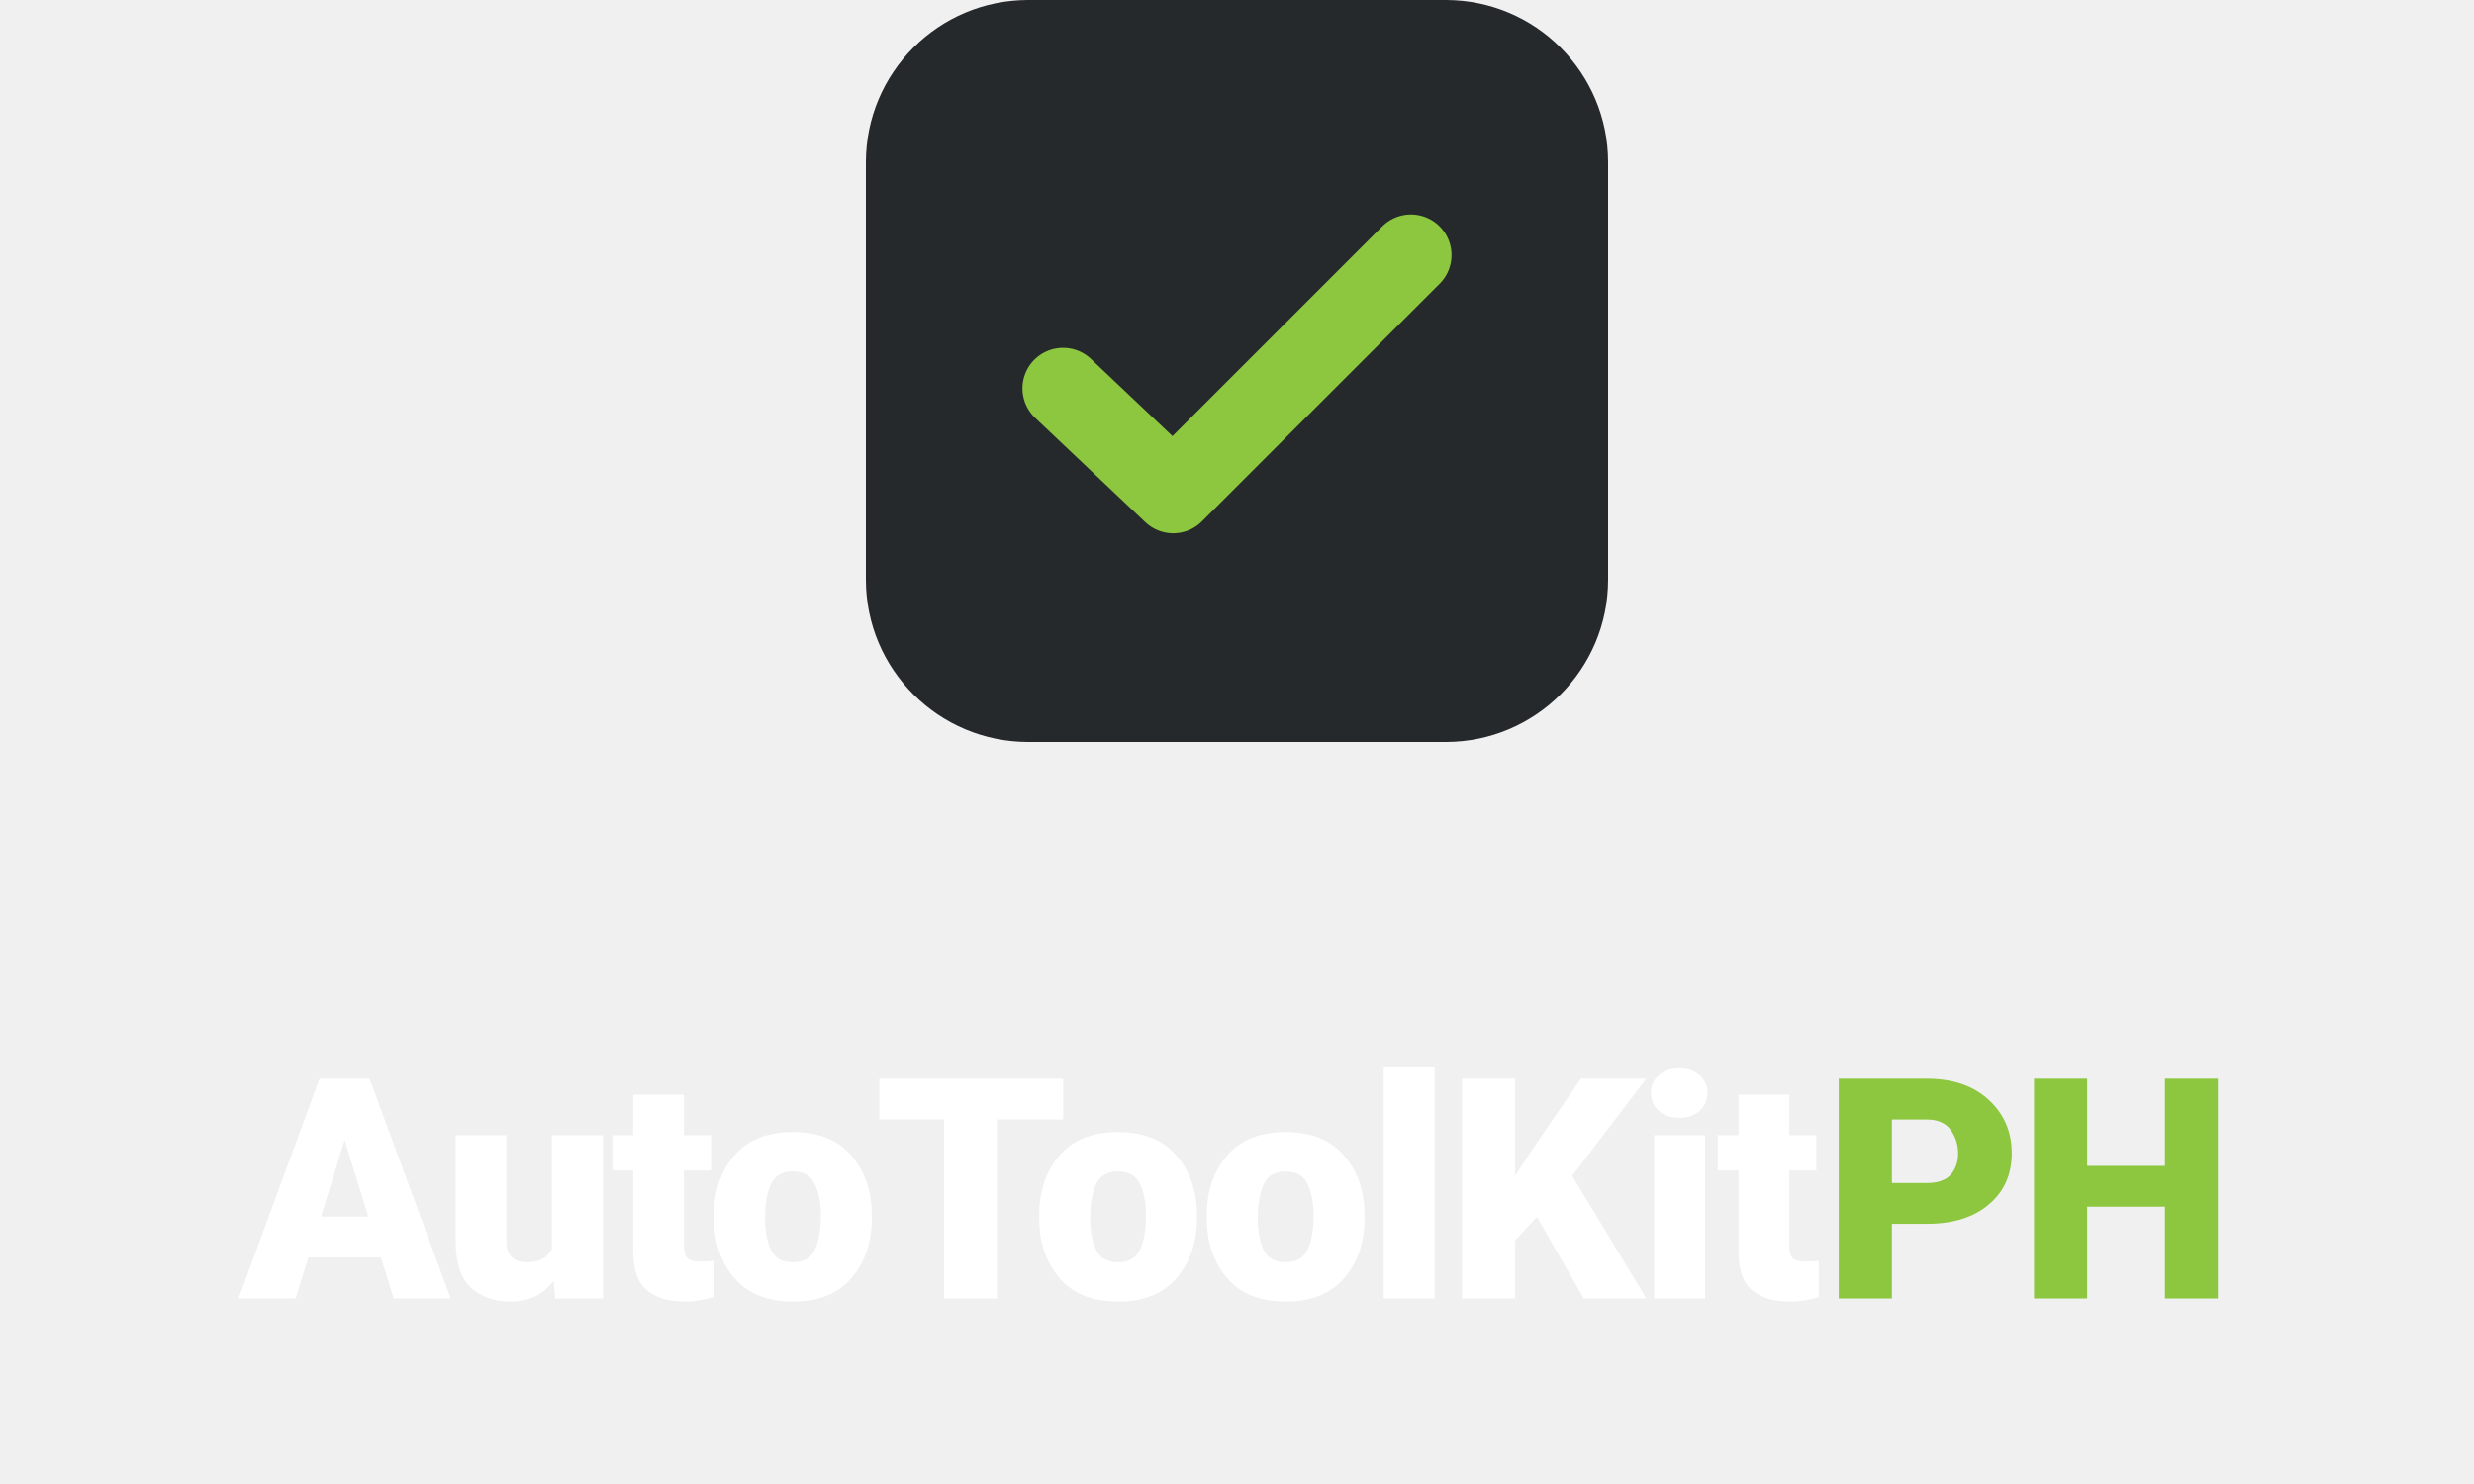
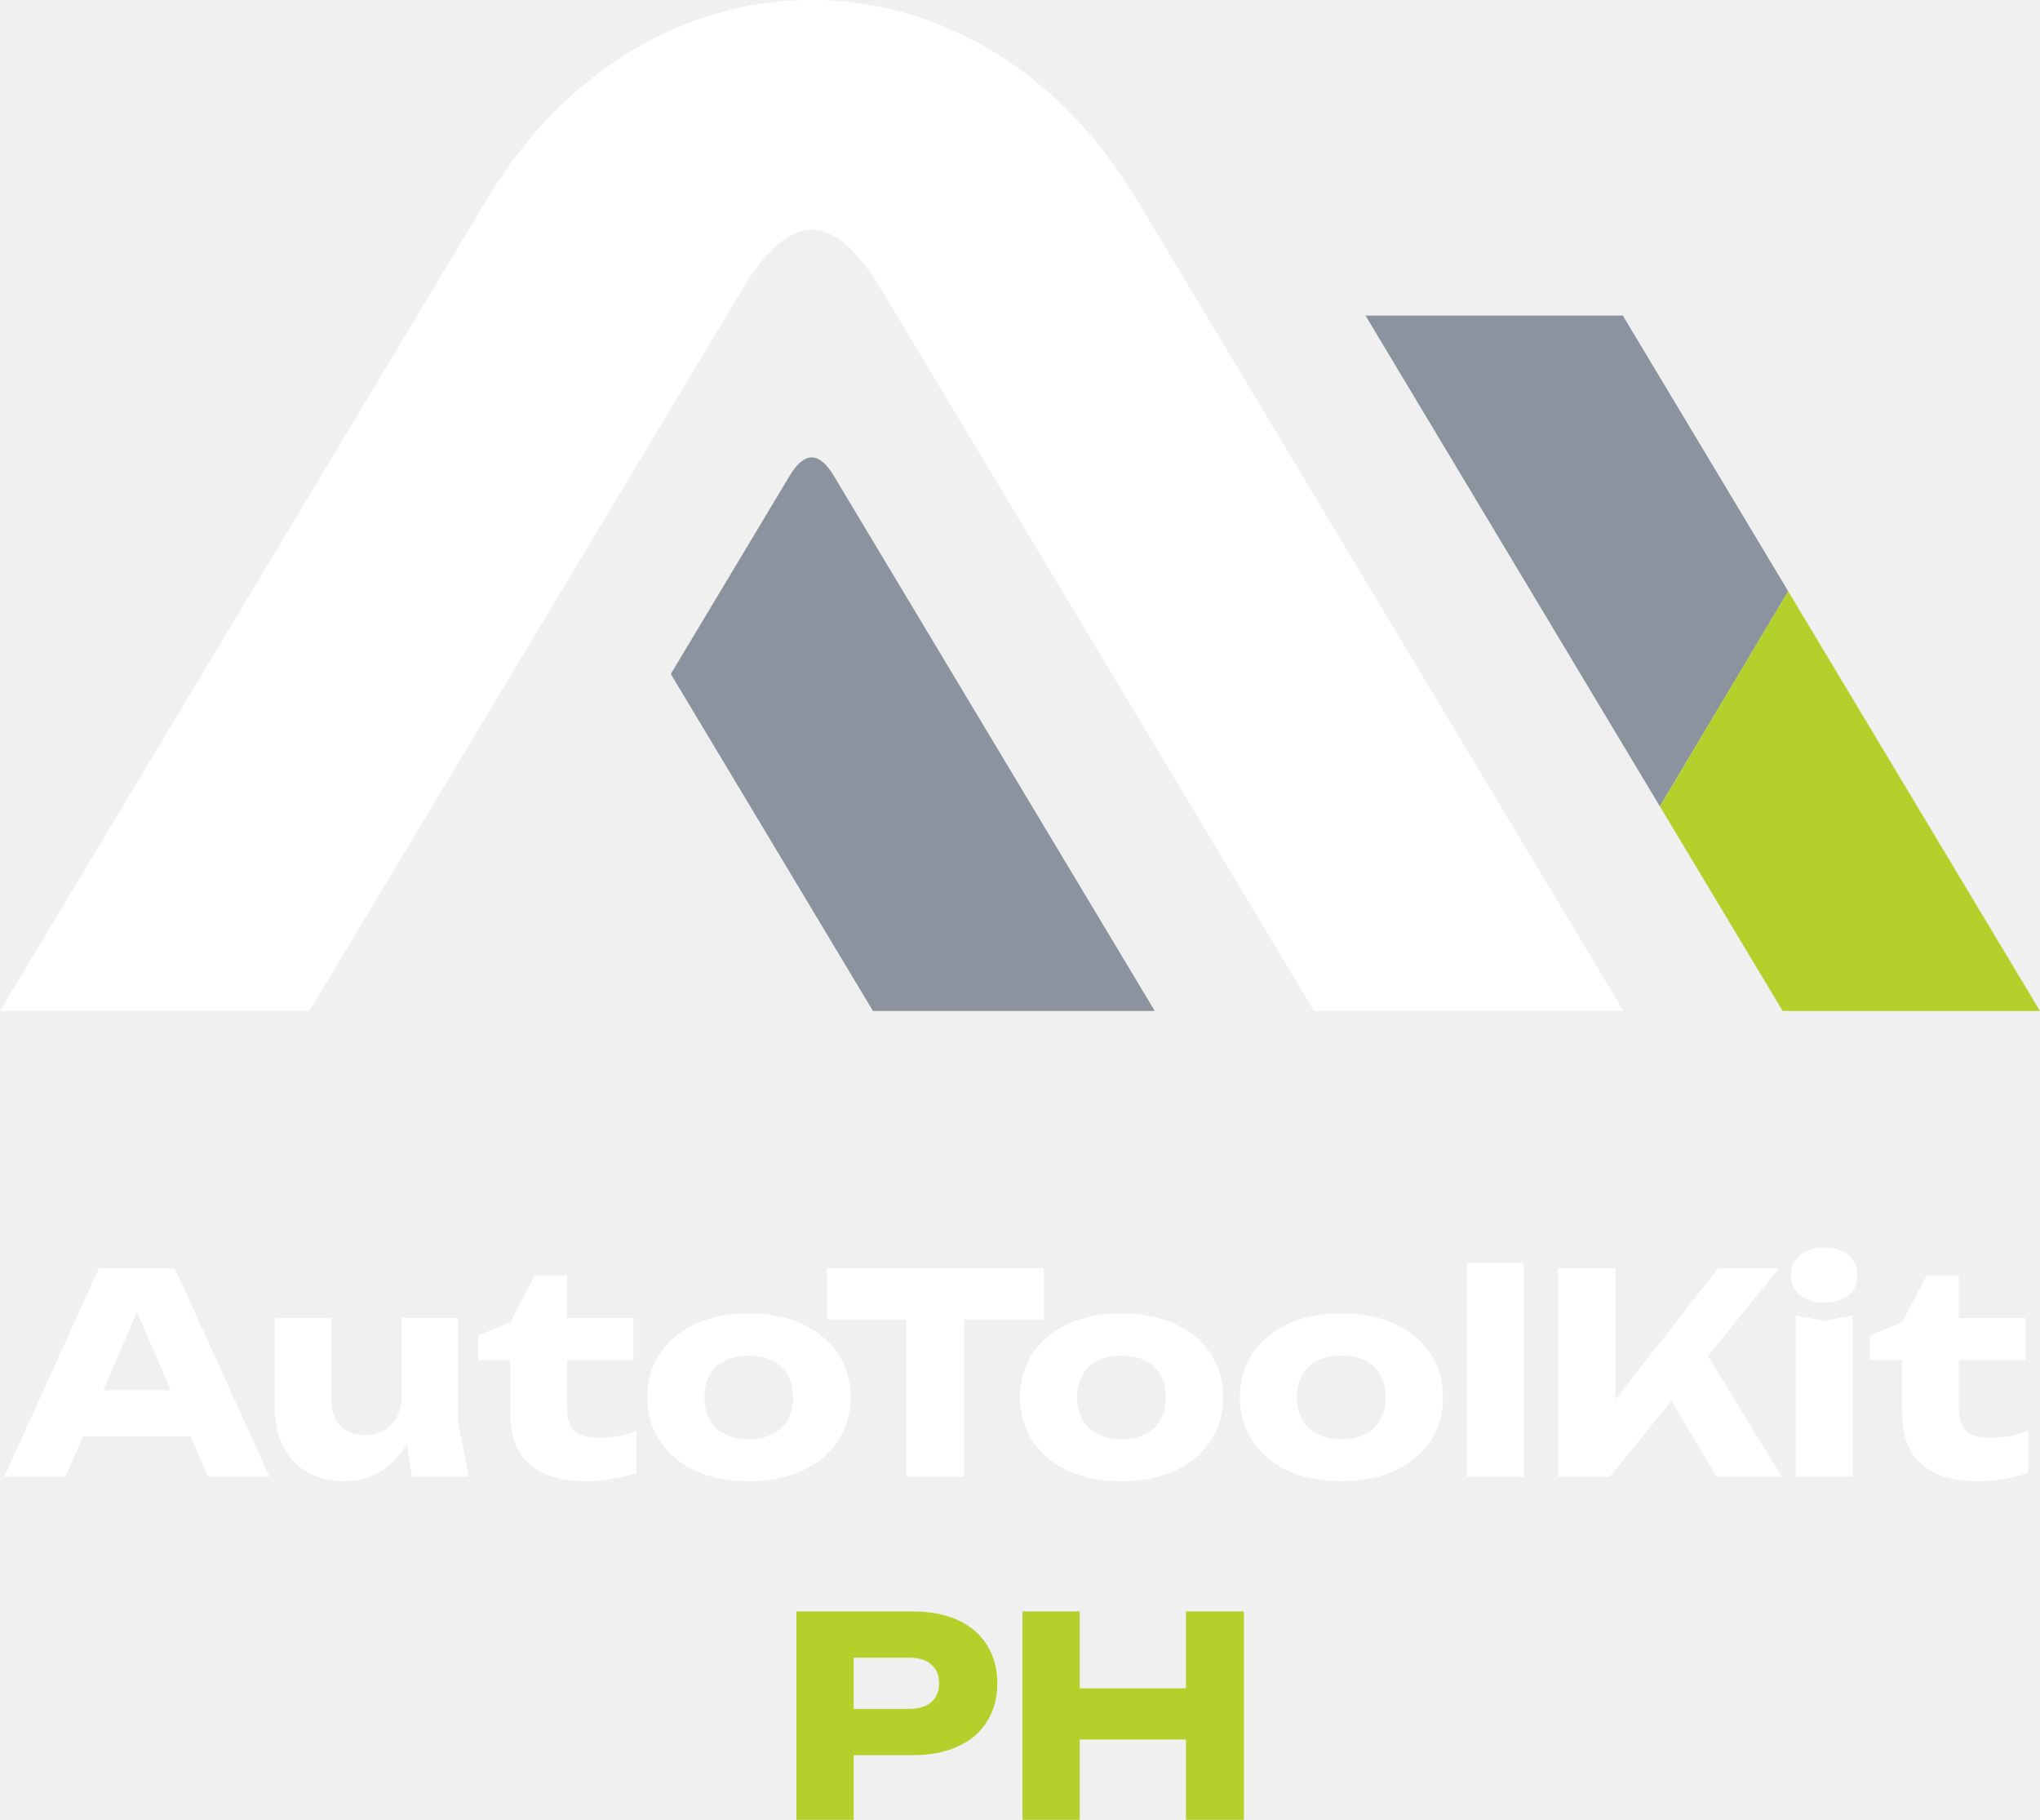
- <svg xmlns="http://www.w3.org/2000/svg" viewBox="0 0 160 96" width="160" height="96">
-   <g transform="translate(56 0) scale(0.75)">
-     <rect width="64" height="64" rx="14" fill="#26292C" />
-     <path d="M17 33.5l9.5 9L47 22" fill="none" stroke="#8DC63F" stroke-width="7" stroke-linecap="round" stroke-linejoin="round" />
+ <svg xmlns="http://www.w3.org/2000/svg" viewBox="0 0 666 594" width="666" height="594" role="img" aria-label="AutoToolKitPH">
+   <g transform="translate(0 0)">
+     <path fill="#FFFFFF" d="M0 330L159 65C211 -21.7 319 -21.7 371 65L530 330H429L288 95C272 68.3 258 68.3 242 95L101 330Z" />
+     <path fill="#8A939E" d="M285 330L219 220L257.8 155.3Q265 143.3 272.2 155.3L377 330Z" />
+     <path fill="#8A939E" d="M445.8 103H529.8L583.8 193L541.9 263.2Z" />
+     <path fill="#B4D12B" d="M583.8 193L666 330H582L541.9 263.2Z" />
  </g>
-   <text x="80" y="84" text-anchor="middle" font-family="system-ui, -apple-system, 'Segoe UI', Roboto, sans-serif" font-size="20" font-weight="800" fill="#FFFFFF" letter-spacing="-0.4">AutoToolKit<tspan fill="#8DC63F">PH</tspan>
-   </text>
+   <g transform="translate(1.3 482)">
+     <path fill="#FFFFFF" d="M55.8 -68L86.7 0L66.6 0L61 -13.1L25.8 -13.1L20.1 0L0.1 0L31 -68ZM54.5 -28.2L43.4 -53.8L32.4 -28.2ZM111.3 1.5Q104.1 1.5 99 -1.5Q93.8 -4.5 91.1 -10Q88.4 -15.5 88.4 -22.8L88.4 -51.8L106.9 -51.8L106.9 -25.5Q106.9 -19.8 109.7 -16.7Q112.5 -13.6 117.8 -13.6Q121.7 -13.6 124.3 -15.2Q126.9 -16.8 128.4 -19.8Q129.8 -22.8 129.8 -26.9L129.8 -51.8L148.3 -51.8L148.3 -17.9L151.7 0L133.2 0L131.5 -10.7Q131.3 -10.3 131.1 -10.1Q127.6 -4.3 122.5 -1.4Q117.4 1.5 111.3 1.5ZM154.8 -38.1L154.8 -46.1L165.3 -50.4L173.3 -65.7L183.8 -65.7L183.8 -51.8L205.5 -51.8L205.5 -38.1L183.8 -38.1L183.8 -22.8Q183.8 -17.2 186.1 -15Q188.3 -12.7 194.3 -12.7Q198.1 -12.7 201.1 -13.4Q204 -14 206.5 -15.1L206.5 -1.2Q203.7 -0.2 199.3 0.6Q194.8 1.5 190.1 1.5Q181.5 1.5 176 -1.2Q170.5 -3.8 167.9 -8.7Q165.3 -13.7 165.3 -20.3L165.3 -38.1ZM243.2 1.5Q233.2 1.5 225.8 -1.9Q218.3 -5.3 214.2 -11.6Q210 -17.8 210 -25.8Q210 -34.1 214.2 -40.3Q218.3 -46.4 225.8 -49.9Q233.2 -53.3 243.2 -53.3Q253.1 -53.3 260.5 -49.9Q268 -46.4 272.2 -40.3Q276.4 -34.1 276.4 -25.8Q276.4 -17.8 272.2 -11.6Q268 -5.3 260.5 -1.9Q253.1 1.5 243.2 1.5ZM243.2 -12.2Q247.7 -12.2 250.9 -13.9Q254.1 -15.5 255.9 -18.6Q257.6 -21.7 257.6 -25.8Q257.6 -30.2 255.9 -33.2Q254.1 -36.3 250.9 -37.9Q247.7 -39.5 243.2 -39.5Q238.6 -39.5 235.4 -37.9Q232.1 -36.3 230.4 -33.2Q228.7 -30.2 228.7 -25.9Q228.7 -21.7 230.4 -18.6Q232.1 -15.5 235.4 -13.9Q238.6 -12.2 243.2 -12.2ZM268.7 -68L339.4 -68L339.4 -51.3L313.4 -51.3L313.4 0L294.6 0L294.6 -51.3L268.7 -51.3ZM364.8 1.5Q354.9 1.5 347.4 -1.9Q340 -5.3 335.8 -11.6Q331.7 -17.8 331.7 -25.8Q331.7 -34.1 335.8 -40.3Q340 -46.4 347.4 -49.9Q354.9 -53.3 364.8 -53.3Q374.7 -53.3 382.2 -49.9Q389.7 -46.4 393.9 -40.3Q398 -34.1 398 -25.8Q398 -17.8 393.9 -11.6Q389.7 -5.3 382.2 -1.9Q374.7 1.5 364.8 1.5ZM364.8 -12.2Q369.4 -12.2 372.6 -13.9Q375.8 -15.5 377.5 -18.6Q379.3 -21.7 379.3 -25.8Q379.3 -30.2 377.5 -33.2Q375.8 -36.3 372.6 -37.9Q369.4 -39.5 364.8 -39.5Q360.3 -39.5 357.1 -37.9Q353.8 -36.3 352.1 -33.2Q350.3 -30.2 350.3 -25.9Q350.3 -21.7 352.1 -18.6Q353.8 -15.5 357.1 -13.9Q360.3 -12.2 364.8 -12.2ZM436.7 1.5Q426.7 1.5 419.2 -1.9Q411.8 -5.3 407.6 -11.6Q403.5 -17.8 403.5 -25.8Q403.5 -34.1 407.6 -40.3Q411.8 -46.4 419.2 -49.9Q426.7 -53.3 436.7 -53.3Q446.5 -53.3 454 -49.9Q461.5 -46.4 465.7 -40.3Q469.8 -34.1 469.8 -25.8Q469.8 -17.8 465.7 -11.6Q461.5 -5.3 454 -1.9Q446.5 1.5 436.7 1.5ZM436.7 -12.2Q441.2 -12.2 444.4 -13.9Q447.6 -15.5 449.3 -18.6Q451.1 -21.7 451.1 -25.8Q451.1 -30.2 449.3 -33.2Q447.6 -36.3 444.4 -37.9Q441.2 -39.5 436.7 -39.5Q432.1 -39.5 428.9 -37.9Q425.6 -36.3 423.9 -33.2Q422.1 -30.2 422.1 -25.9Q422.1 -21.7 423.9 -18.6Q425.6 -15.5 428.9 -13.9Q432.1 -12.2 436.7 -12.2ZM477.6 -69.8L496.2 -69.8L496.2 0L477.6 0ZM507.4 0L507.4 -68L526.1 -68L526.1 -25.2L559.6 -68L579.5 -68L556.3 -39.4L580.4 0L559.1 0L544.4 -24.7L524.3 0ZM585 -52.6L594.3 -50.8L603.6 -52.6L603.6 0L585 0ZM594.2 -56.8Q589.4 -56.8 586.4 -59.2Q583.4 -61.6 583.4 -65.8Q583.4 -69.9 586.4 -72.3Q589.4 -74.8 594.2 -74.8Q599.2 -74.8 602.2 -72.3Q605.1 -69.9 605.1 -65.8Q605.1 -61.6 602.2 -59.2Q599.2 -56.8 594.2 -56.8ZM609.2 -38.1L609.2 -46.1L619.7 -50.4L627.7 -65.7L638.2 -65.7L638.2 -51.8L660 -51.8L660 -38.1L638.2 -38.1L638.2 -22.8Q638.2 -17.2 640.5 -15Q642.7 -12.7 648.7 -12.7Q652.5 -12.7 655.5 -13.4Q658.4 -14 660.9 -15.1L660.9 -1.2Q658.2 -0.2 653.7 0.6Q649.3 1.5 644.6 1.5Q635.9 1.5 630.5 -1.2Q625 -3.8 622.3 -8.7Q619.7 -13.7 619.7 -20.3L619.7 -38.1Z" />
+   </g>
+   <g transform="translate(253.6 594)">
+     <path fill="#B4D12B" d="M44.5 -68Q53 -68 59.3 -65.1Q65.5 -62.2 68.7 -56.9Q72 -51.6 72 -44.5Q72 -37.5 68.7 -32.2Q65.5 -26.9 59.3 -24Q53 -21.1 44.5 -21.1L25.1 -21.1L25.1 0L6.4 0L6.4 -68ZM25.1 -36.2L43.3 -36.2Q47.9 -36.2 50.4 -38.4Q53 -40.6 53 -44.5Q53 -48.5 50.4 -50.7Q47.9 -52.9 43.3 -52.9L25.1 -52.9ZM80.2 -68L98.9 -68L98.9 -42.9L133.6 -42.9L133.6 -68L152.5 -68L152.5 0L133.6 0L133.6 -26.2L98.9 -26.2L98.9 0L80.2 0Z" />
+   </g>
</svg>
